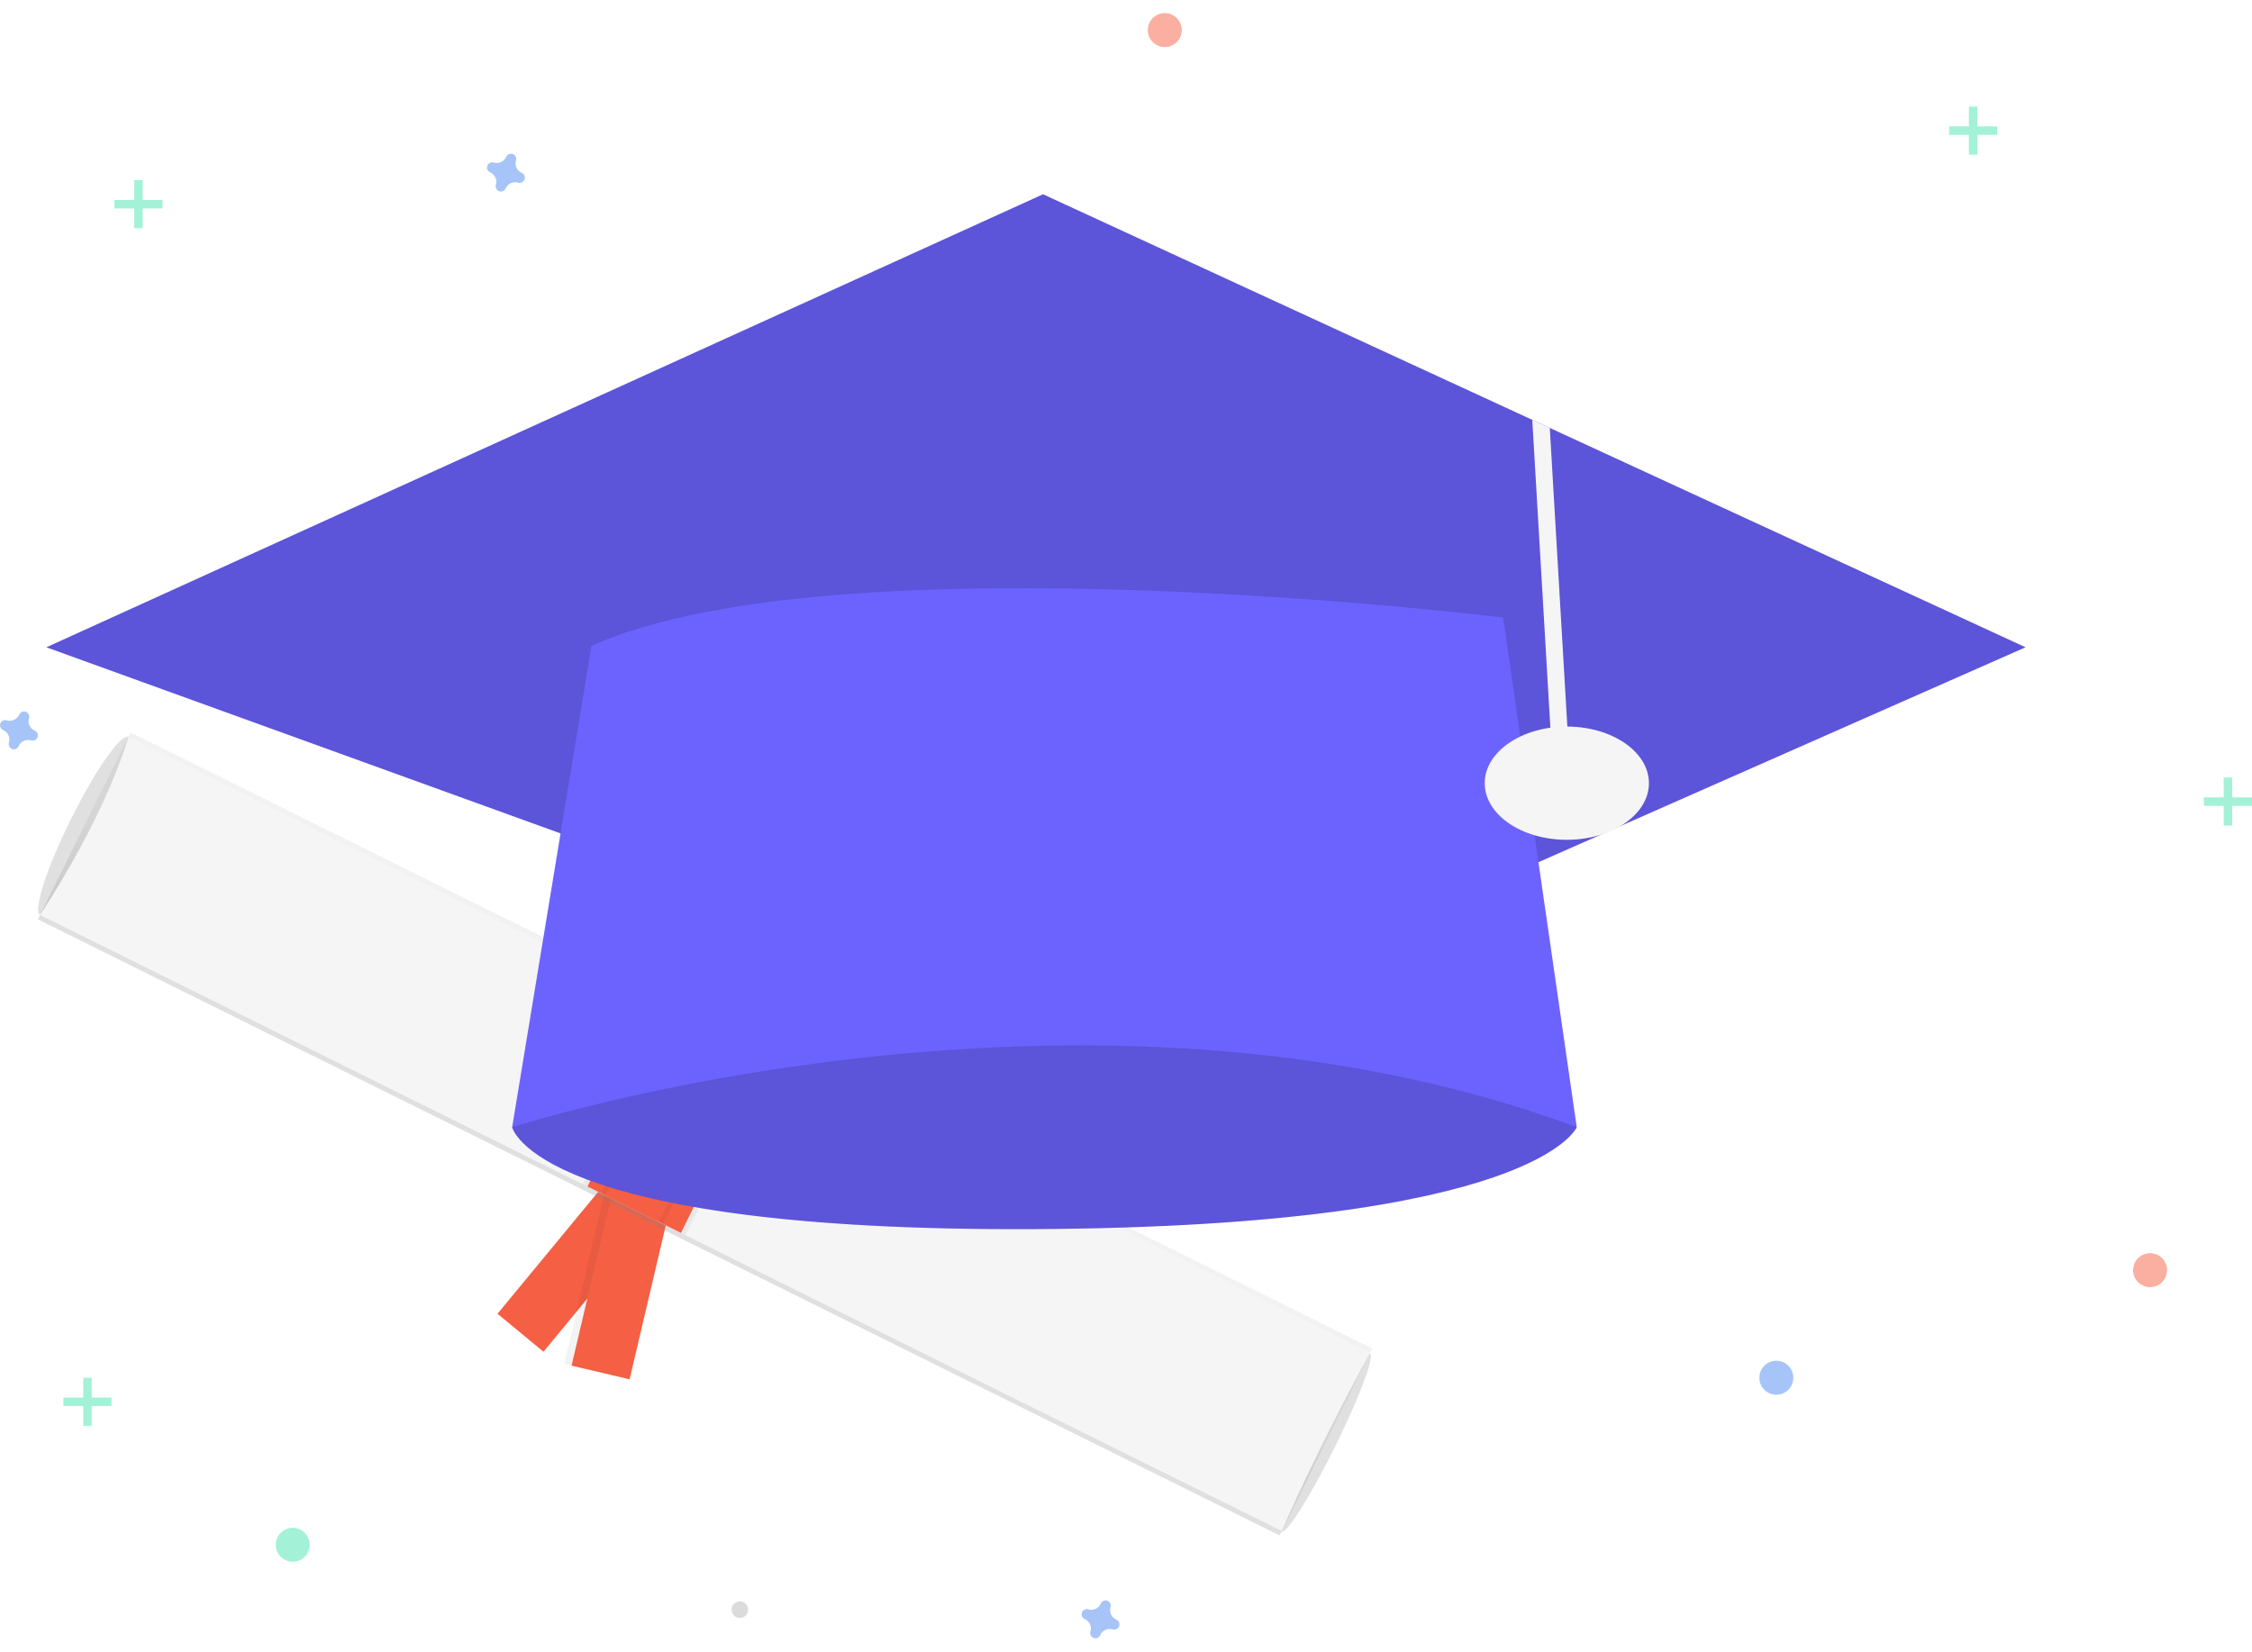
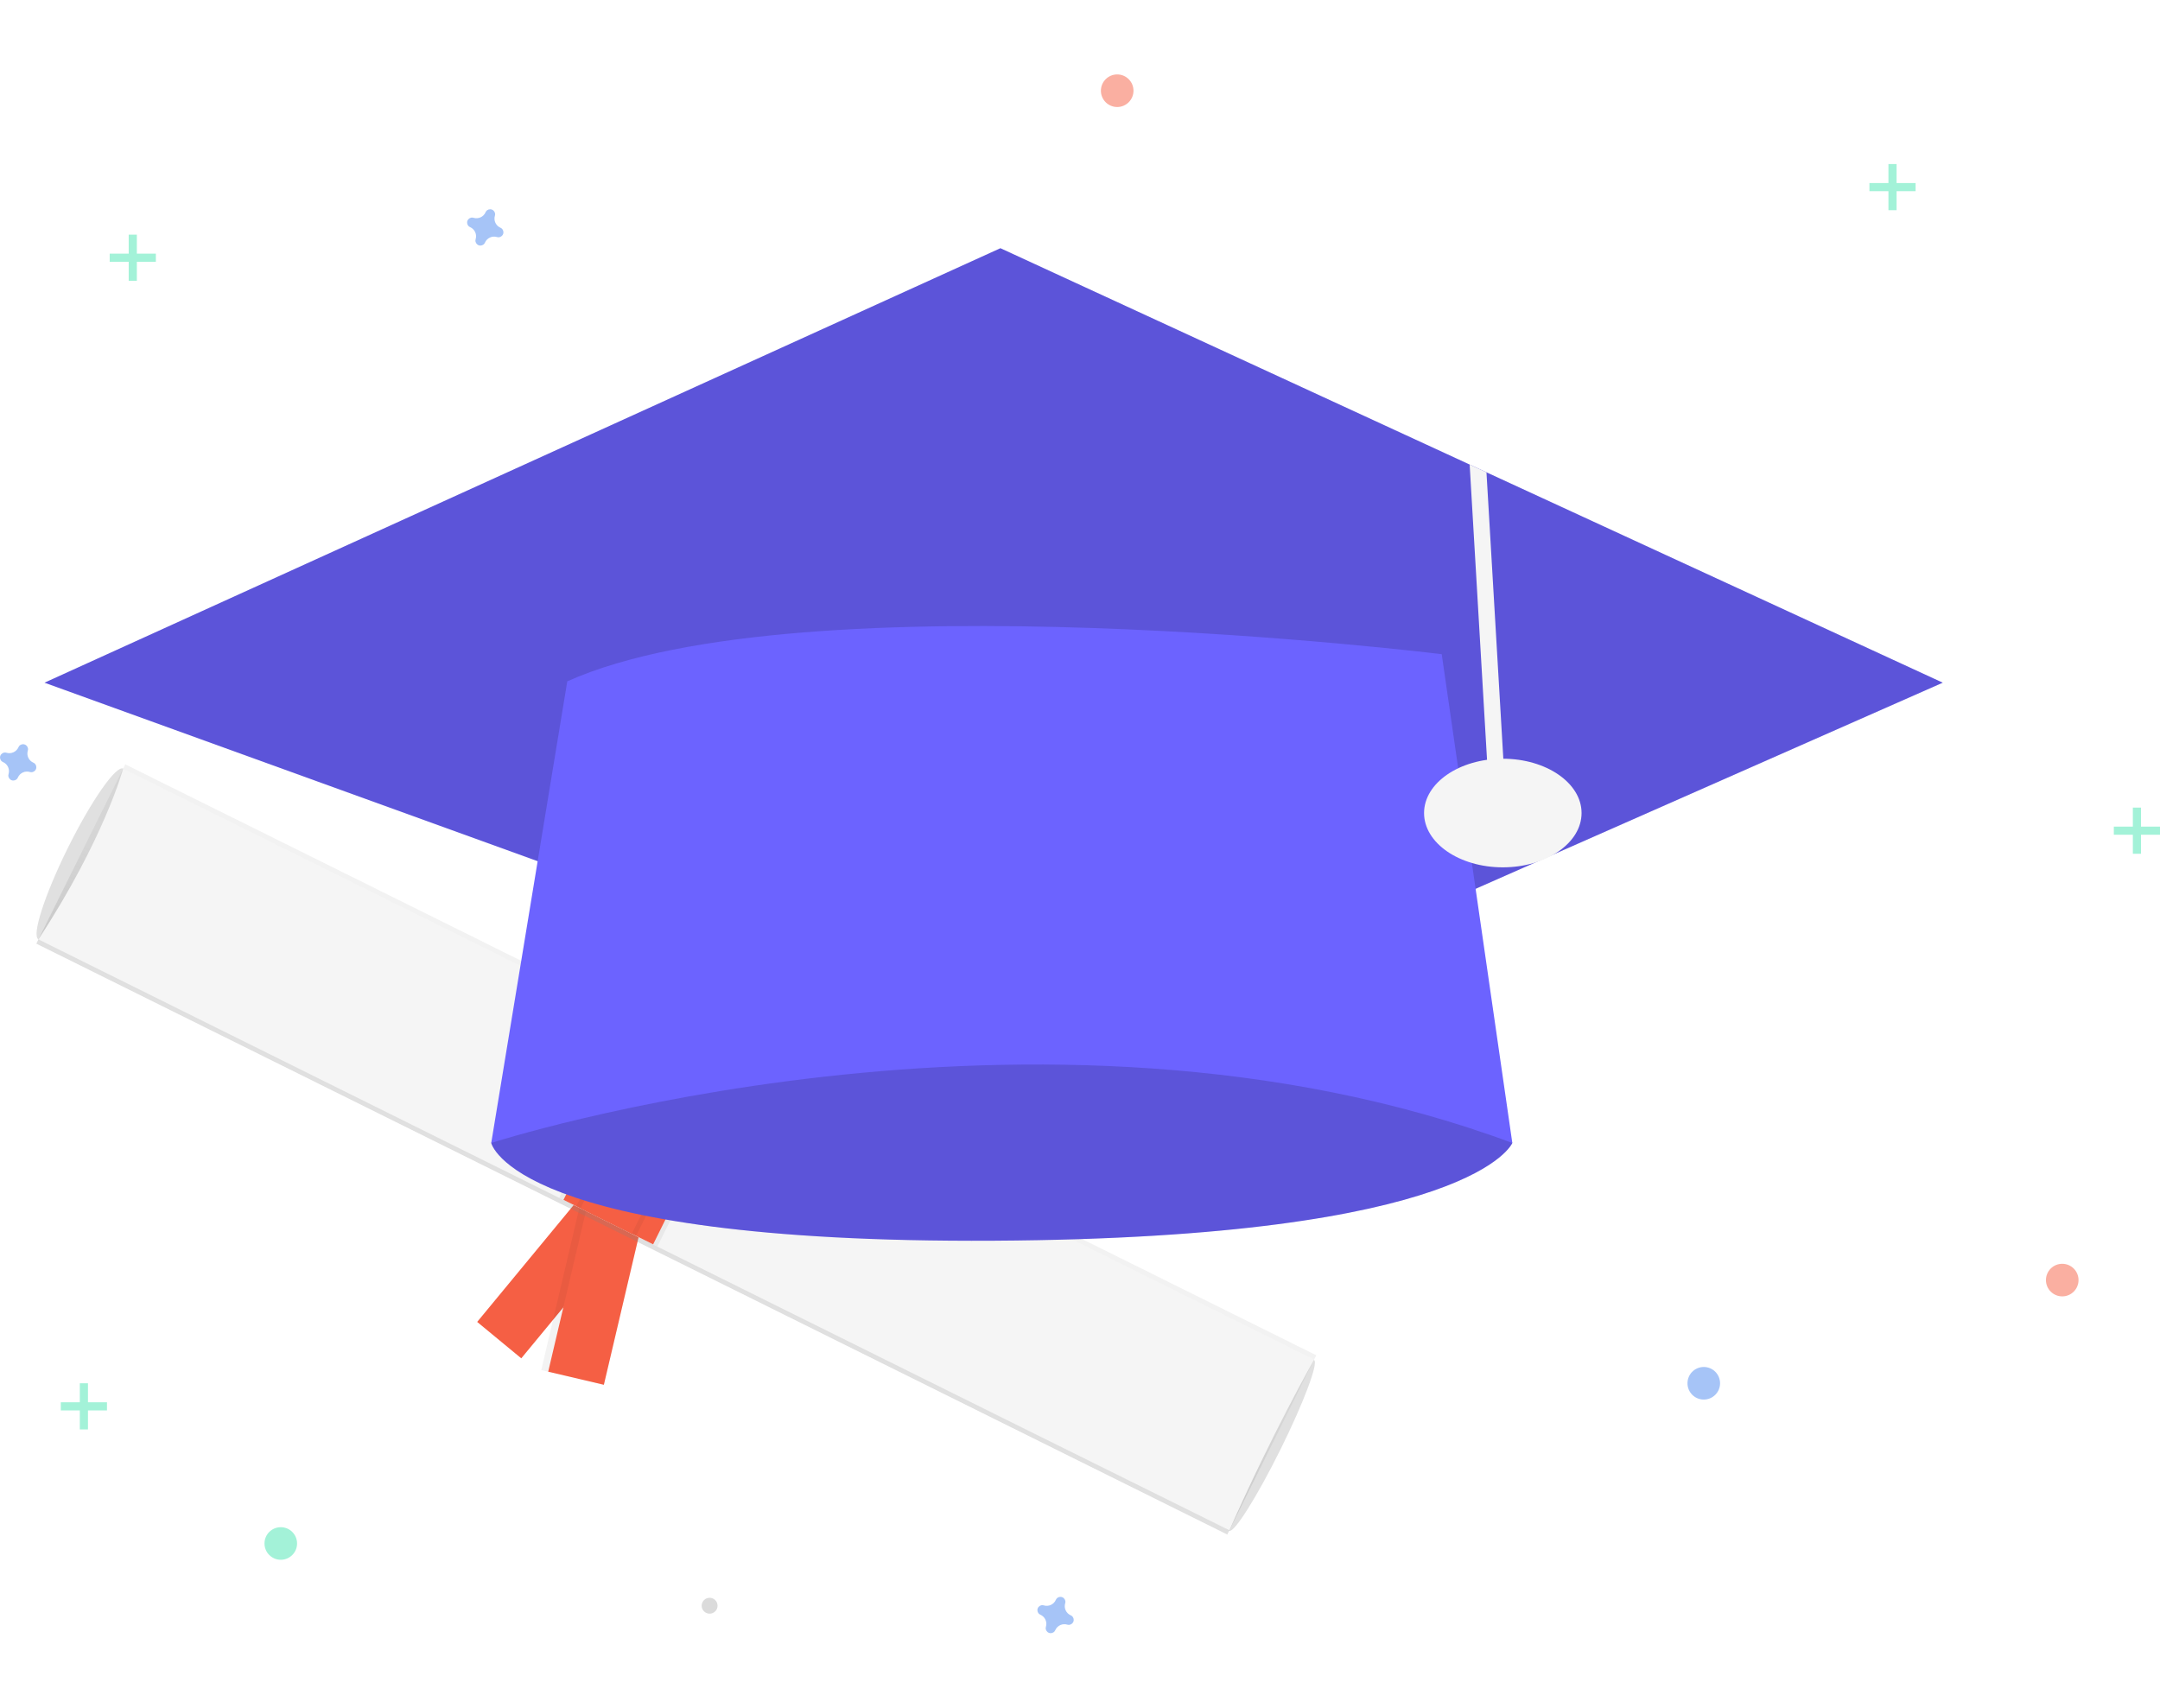
- <svg xmlns="http://www.w3.org/2000/svg" id="eb113788-f1f1-4c1f-be62-f1d0ea2e1eb6" data-name="Layer 1" width="480" height="352" viewBox="0 0 795.394 574.038">
+ <svg xmlns="http://www.w3.org/2000/svg" id="eb113788-f1f1-4c1f-be62-f1d0ea2e1eb6" data-name="Layer 1" width="320" height="253" viewBox="0 0 795.394 574.038">
  <defs>
    <linearGradient id="b2a81085-935f-40be-bb27-75940df8c338" x1="-450.79" y1="2803.047" x2="-450.79" y2="2729.348" gradientTransform="translate(3217.533 1009.658) rotate(90)" gradientUnits="userSpaceOnUse">
      <stop offset="0" stop-color="gray" stop-opacity="0.25" />
      <stop offset="0.535" stop-color="gray" stop-opacity="0.12" />
      <stop offset="1" stop-color="gray" stop-opacity="0.1" />
    </linearGradient>
  </defs>
  <ellipse cx="232.058" cy="450.069" rx="35.095" ry="5.264" transform="translate(-476.5567 294.9237) rotate(-63.61079)" fill="#e0e0e0" />
  <ellipse cx="670.577" cy="667.856" rx="35.095" ry="3.577" transform="translate(-428.0369 808.7355) rotate(-63.61079)" fill="#e0e0e0" />
  <rect x="397.953" y="566.935" width="21.057" height="70.19" transform="translate(274.5207 -285.2623) rotate(39.54732)" fill="#f55f44" />
  <rect x="409.325" y="573.566" width="23.692" height="70.19" transform="translate(489.5496 1134.581) rotate(-166.7689)" opacity="0.05" />
  <rect x="411.926" y="573.868" width="21.057" height="70.19" transform="translate(492.0121 1135.47) rotate(-166.7689)" fill="#f55f44" />
  <rect x="414.486" y="314.082" width="73.699" height="489.572" transform="translate(-452.2022 551.7936) rotate(-63.61079)" fill="url(#b2a81085-935f-40be-bb27-75940df8c338)" />
  <path d="M655.016,699.105c-8.584-4.118-444.844-220.718-438.556-217.598,24.214-36.957,31.197-62.875,31.197-62.875l438.556,217.598S670.811,663.259,655.016,699.105Z" transform="translate(-202.3028 -162.981)" fill="#f5f5f5" />
  <rect x="421.725" y="519.094" width="40.359" height="70.19" transform="translate(90.06389 -301.6438) rotate(26.38921)" opacity="0.05" />
  <rect x="423.48" y="519.094" width="36.849" height="70.19" transform="translate(90.06389 -301.6438) rotate(26.38921)" fill="#f55f44" />
  <rect x="428.835" y="518.704" width="24.566" height="70.19" transform="translate(89.80867 -301.3351) rotate(26.38921)" opacity="0.05" />
  <rect x="430.59" y="518.704" width="21.057" height="70.19" transform="translate(89.80867 -301.3351) rotate(26.38921)" fill="#f55f44" />
  <circle cx="261.306" cy="563.925" r="2.926" fill="#dbdbdb" />
  <g opacity="0.5">
    <rect x="29.394" y="482" width="3" height="17" fill="#47e6b1" />
    <rect x="231.697" y="644.981" width="3" height="17" transform="translate(684.3753 257.3028) rotate(90)" fill="#47e6b1" />
  </g>
  <g opacity="0.5">
    <rect x="785.394" y="270" width="3" height="17" fill="#47e6b1" />
    <rect x="987.697" y="432.981" width="3" height="17" transform="translate(1228.375 -710.6972) rotate(90)" fill="#47e6b1" />
  </g>
  <g opacity="0.5">
    <rect x="47.394" y="59" width="3" height="17" fill="#47e6b1" />
    <rect x="249.697" y="221.981" width="3" height="17" transform="translate(279.3753 -183.6972) rotate(90)" fill="#47e6b1" />
  </g>
  <g opacity="0.5">
    <rect x="695.394" y="33" width="3" height="17" fill="#47e6b1" />
    <rect x="897.697" y="195.981" width="3" height="17" transform="translate(901.3753 -857.6972) rotate(90)" fill="#47e6b1" />
  </g>
  <path d="M214.593,416.437a3.675,3.675,0,0,1-2.047-4.441,1.766,1.766,0,0,0,.08-.408h0a1.843,1.843,0,0,0-3.31-1.221h0a1.766,1.766,0,0,0-.204.362,3.675,3.675,0,0,1-4.441,2.047,1.766,1.766,0,0,0-.408-.08h0a1.843,1.843,0,0,0-1.221,3.31h0a1.766,1.766,0,0,0,.362.204,3.675,3.675,0,0,1,2.047,4.441,1.766,1.766,0,0,0-.08.408h0a1.843,1.843,0,0,0,3.31,1.221h0a1.766,1.766,0,0,0,.204-.362,3.675,3.675,0,0,1,4.441-2.047,1.767,1.767,0,0,0,.408.08h0a1.843,1.843,0,0,0,1.221-3.31h0A1.767,1.767,0,0,0,214.593,416.437Z" transform="translate(-202.3028 -162.981)" fill="#4d8af0" opacity="0.5" />
  <path d="M386.593,219.437a3.675,3.675,0,0,1-2.047-4.441,1.766,1.766,0,0,0,.08-.408h0a1.843,1.843,0,0,0-3.31-1.221h0a1.766,1.766,0,0,0-.204.362,3.675,3.675,0,0,1-4.441,2.047,1.766,1.766,0,0,0-.408-.08h0a1.843,1.843,0,0,0-1.221,3.31h0a1.766,1.766,0,0,0,.362.204,3.675,3.675,0,0,1,2.047,4.441,1.766,1.766,0,0,0-.08.408h0a1.843,1.843,0,0,0,3.31,1.221h0a1.766,1.766,0,0,0,.204-.362,3.675,3.675,0,0,1,4.441-2.047,1.767,1.767,0,0,0,.408.08h0a1.843,1.843,0,0,0,1.221-3.31h0A1.767,1.767,0,0,0,386.593,219.437Z" transform="translate(-202.3028 -162.981)" fill="#4d8af0" opacity="0.5" />
  <path d="M596.593,730.437a3.675,3.675,0,0,1-2.047-4.441,1.766,1.766,0,0,0,.08-.408h0a1.843,1.843,0,0,0-3.31-1.221h0a1.766,1.766,0,0,0-.204.362,3.675,3.675,0,0,1-4.441,2.047,1.766,1.766,0,0,0-.408-.08h0a1.843,1.843,0,0,0-1.221,3.31h0a1.766,1.766,0,0,0,.362.204,3.675,3.675,0,0,1,2.047,4.441,1.766,1.766,0,0,0-.08.408h0a1.843,1.843,0,0,0,3.31,1.221h0a1.766,1.766,0,0,0,.204-.362,3.675,3.675,0,0,1,4.441-2.047,1.767,1.767,0,0,0,.408.08h0a1.843,1.843,0,0,0,1.221-3.31h0A1.767,1.767,0,0,0,596.593,730.437Z" transform="translate(-202.3028 -162.981)" fill="#4d8af0" opacity="0.5" />
  <circle cx="759.394" cy="444" r="6" fill="#f55f44" opacity="0.5" />
  <circle cx="627.394" cy="482" r="6" fill="#4d8af0" opacity="0.5" />
  <circle cx="103.394" cy="541" r="6" fill="#47e6b1" opacity="0.5" />
  <circle cx="411.394" cy="6" r="6" fill="#f55f44" opacity="0.5" />
  <path d="M407.197,520.481l-24,36s8,37,185,36,191-36,191-36l-33-48-101-69Z" transform="translate(-202.3028 -162.981)" fill="#6c63ff" />
  <path d="M407.197,520.481l-24,36s8,37,185,36,191-36,191-36l-33-48-101-69Z" transform="translate(-202.3028 -162.981)" opacity="0.15" />
  <polygon points="715.394 224 400.394 363 16.394 224 368.394 64 541.184 143.67 547.374 146.53 715.394 224" fill="#6c63ff" />
  <polygon points="715.394 224 400.394 363 16.394 224 368.394 64 541.184 143.67 547.374 146.53 715.394 224" opacity="0.15" />
  <polygon points="553.894 257.32 547.894 257.68 541.184 143.67 547.374 146.53 553.894 257.32" fill="#f5f5f5" />
  <path d="M411.197,386.481l-28,170s201-65,376,0l-26-180S498.197,347.481,411.197,386.481Z" transform="translate(-202.3028 -162.981)" fill="#6c63ff" />
  <ellipse cx="553.394" cy="272" rx="29" ry="20" fill="#f5f5f5" />
</svg>
